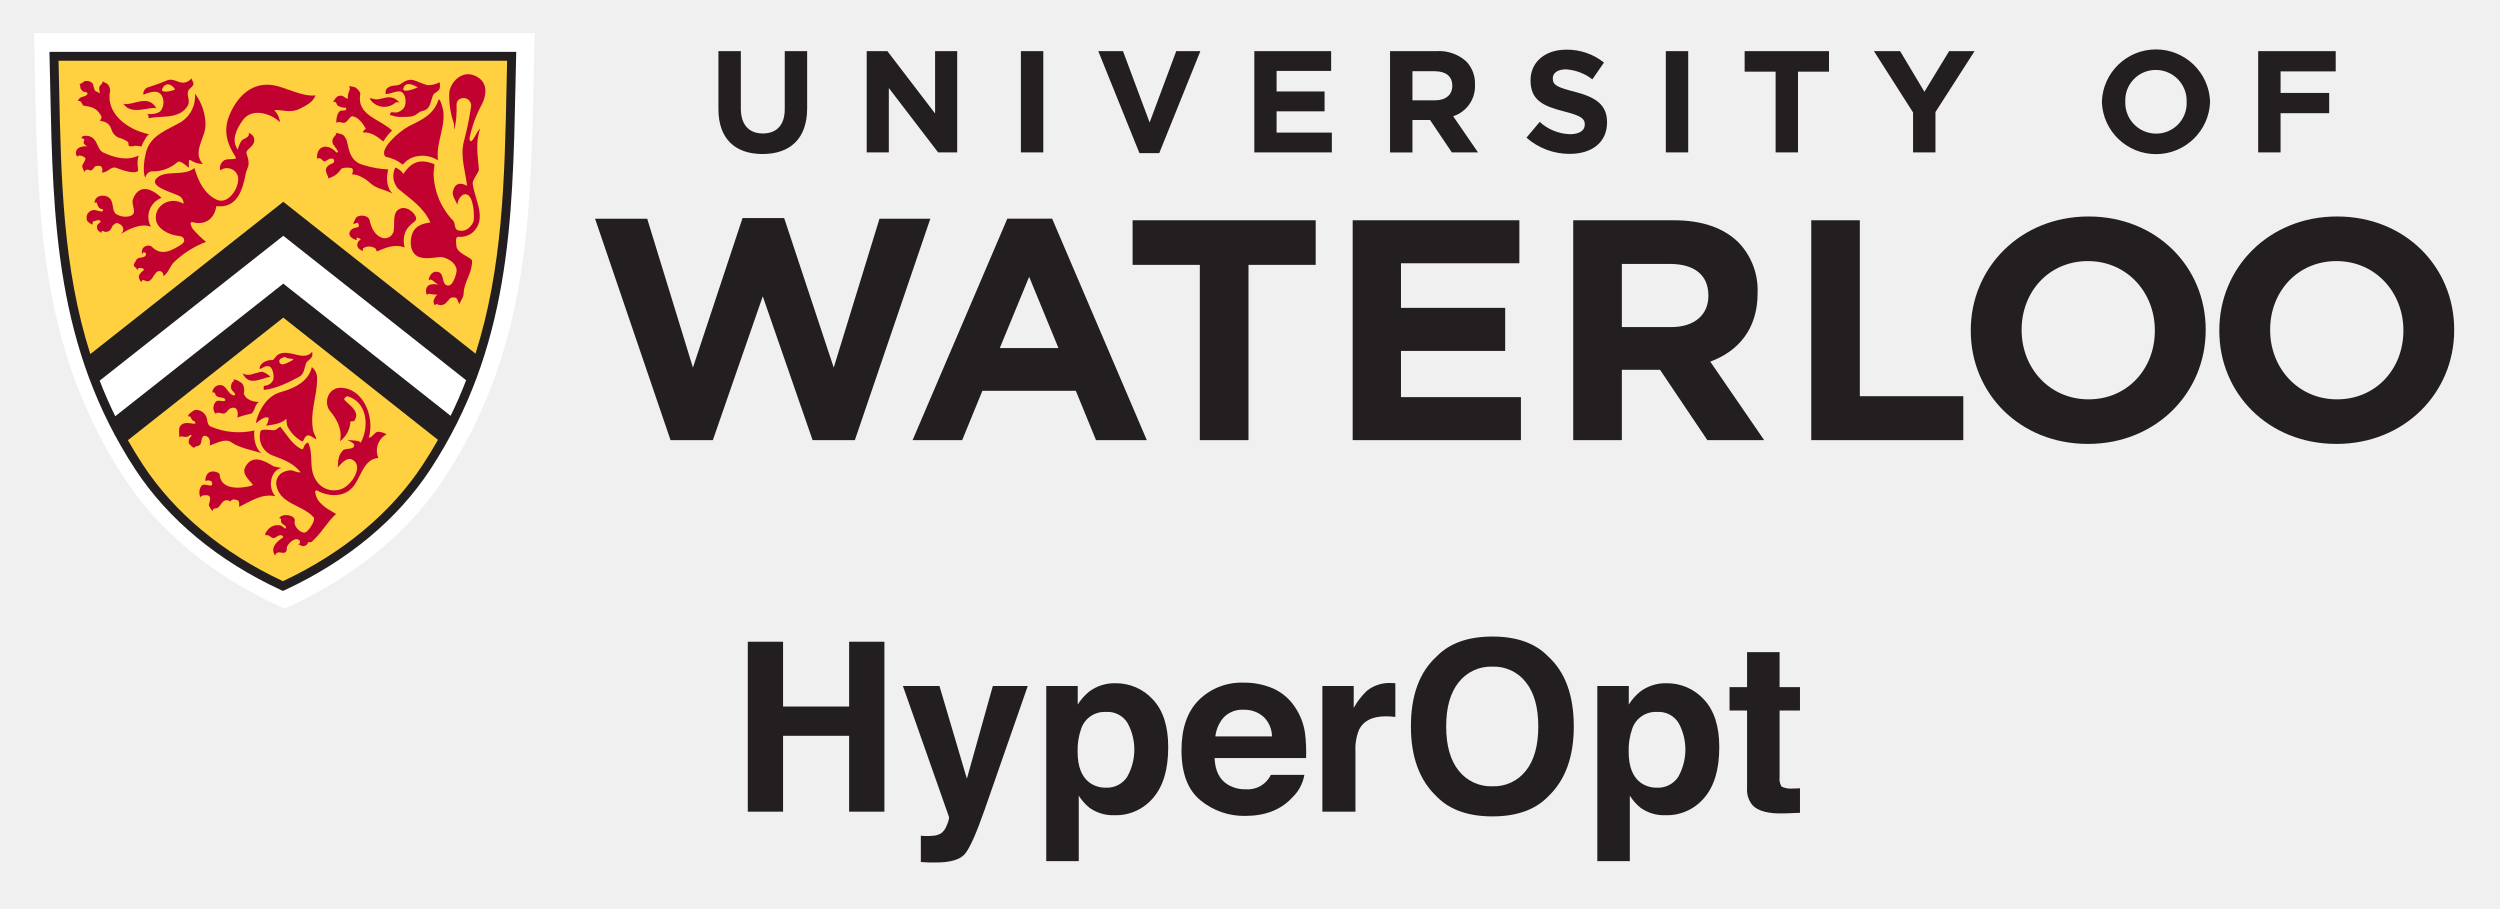
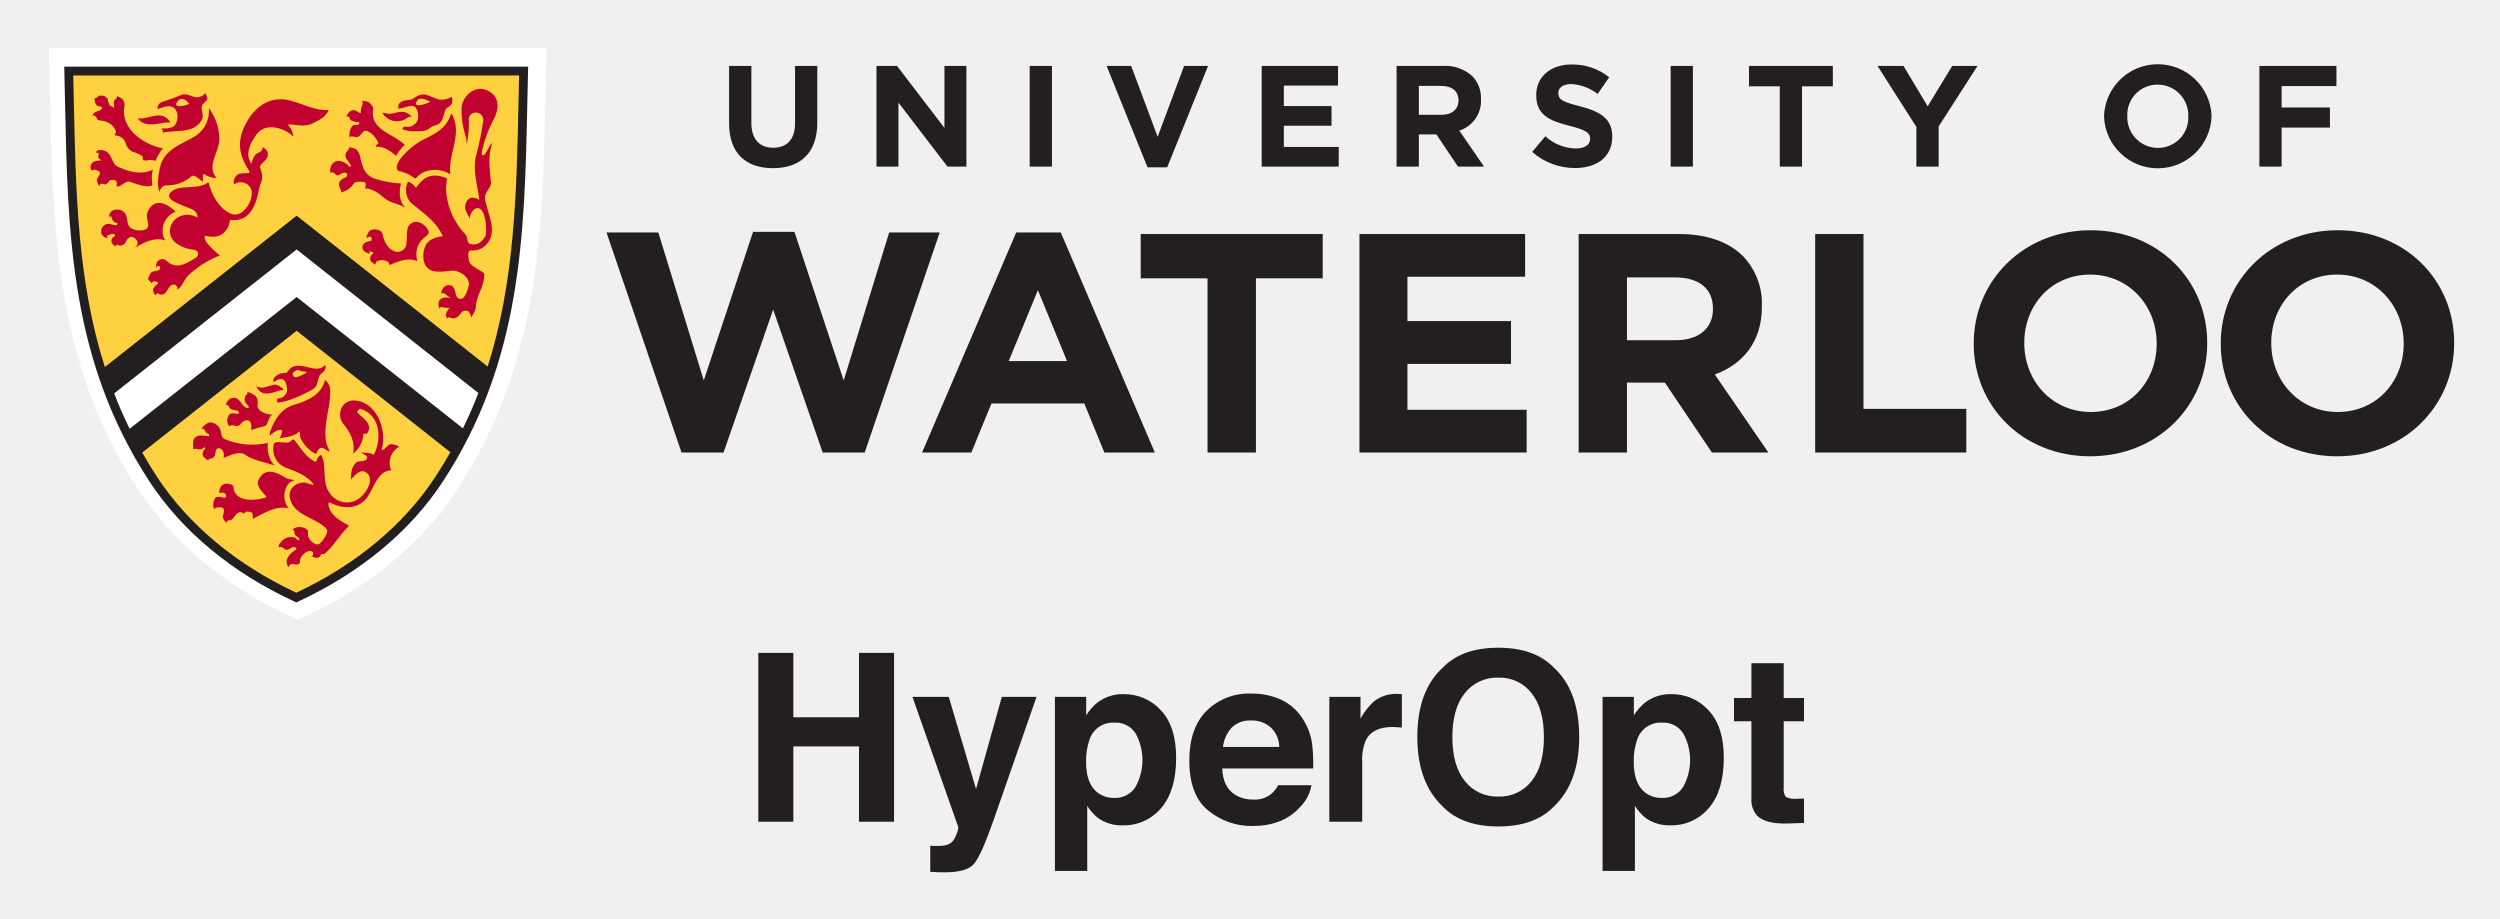
- <svg xmlns="http://www.w3.org/2000/svg" role="img" viewBox="0.82 1.82 503.36 182.86">
+ <svg xmlns="http://www.w3.org/2000/svg" role="img" viewBox="-2.24 -1.24 506.48 185.98">
  <defs>
    <style>.cls-1{fill:#231f20}.cls-3{fill:#ffd040}.cls-4{fill:#c10230}</style>
  </defs>
  <path d="M120.632 45.858h10.499l9.206 29.973 9.987-30.101h8.383l9.98 30.101 9.215-29.973h10.234L172.94 90.443h-8.507l-10.036-28.959-10.052 28.959h-8.516l-15.197-44.585zm93.304 26.048l-5.905-14.353-5.91 14.353zm-10.3-26.056h9.03l19.057 44.593h-10.225l-4.067-9.938h-18.813l-4.071 9.938h-9.983zm38.76 9.299h-13.537v-8.977h36.869v8.977h-13.529v35.294h-9.803V55.149zm30.777-8.977h33.563v8.652h-23.838v8.986h20.981v8.675h-20.981v9.292h24.149v8.666h-33.874V46.172zm64.11 21.505c4.775 0 7.507-2.532 7.507-6.26v-.128c0-4.176-2.934-6.326-7.698-6.326h-9.72v12.714zm-19.705-21.505h20.349c5.65 0 10.033 1.577 12.96 4.493a13.833 13.833 0 0 1 3.814 10.107v.134c0 7.149-3.874 11.642-9.53 13.728l10.857 15.809h-11.442l-9.531-14.17h-7.683v14.17h-9.794zm47.924 0h9.785v35.417h20.83v8.854h-30.615V46.172zm69.181 22.26V68.3c0-7.574-5.589-13.91-13.47-13.91-7.884 0-13.35 6.202-13.35 13.79v.12c0 7.592 5.592 13.926 13.48 13.926 7.873 0 13.34-6.196 13.34-13.793m-37.06 0V68.3c0-12.573 9.979-22.894 23.72-22.894 13.721 0 23.58 10.188 23.58 22.775v.12c0 12.595-9.984 22.9-23.71 22.9-13.724 0-23.59-10.183-23.59-22.768m87.104-.001V68.3c0-7.574-5.593-13.91-13.48-13.91-7.874 0-13.346 6.202-13.346 13.79v.12c0 7.592 5.596 13.926 13.467 13.926 7.885 0 13.359-6.196 13.359-13.793m-37.061 0V68.3c0-12.573 9.976-22.894 23.702-22.894 13.738 0 23.588 10.188 23.588 22.775v.12c0 12.595-9.979 22.9-23.709 22.9s-23.581-10.183-23.581-22.768M145.47 23.77V12.112h4.512v11.54c0 3.32 1.669 5.04 4.42 5.04s4.423-1.661 4.423-4.895V12.113h4.51V23.62c0 6.178-3.485 9.21-8.99 9.21-5.506 0-8.875-3.06-8.875-9.062zm29.859-11.657h4.16l9.606 12.56v-12.56h4.451V32.51h-3.838l-9.928-12.967V32.51h-4.451zm31.041 0h4.51V32.51h-4.51zm15.581 0h4.977l5.362 14.365 5.36-14.365h4.858l-8.284 20.543h-3.984zm31.419 0h15.466v3.993h-10.982v4.136h9.663v3.992h-9.663v4.287h11.125v3.99H253.37zm27.327 0h9.372a8.17 8.17 0 0 1 5.973 2.07 6.374 6.374 0 0 1 1.757 4.66v.06a6.34 6.34 0 0 1-4.393 6.322l5.009 7.286h-5.274l-4.389-6.529h-3.545v6.53h-4.51zm9.079 9.907c2.193 0 3.455-1.165 3.455-2.886v-.057c0-1.924-1.348-2.915-3.545-2.915h-4.479v5.858zm18.39 7.518l2.664-3.174a9.436 9.436 0 0 0 6.12 2.475c1.846 0 2.958-.729 2.958-1.923v-.059c0-1.137-.703-1.719-4.127-2.594-4.129-1.048-6.796-2.186-6.796-6.236v-.057c0-3.7 2.989-6.15 7.175-6.15a11.897 11.897 0 0 1 7.612 2.594l-2.343 3.381a9.638 9.638 0 0 0-5.327-2.01c-1.728 0-2.638.785-2.638 1.777v.057c0 1.342.881 1.777 4.427 2.68 4.157 1.08 6.498 2.566 6.498 6.12v.06c0 4.05-3.103 6.324-7.527 6.324a13.08 13.08 0 0 1-8.696-3.265zm28.057-17.425h4.508V32.51h-4.508zm22.107 4.139h-6.239v-4.14h16.987v4.14h-6.24v16.259h-4.508zm27.674 8.215l-7.877-12.354h5.27l4.893 8.187 4.976-8.187h5.125l-7.877 12.267v8.131h-4.51zm38.013-2.097v-.057a10.902 10.902 0 0 1 21.79-.06v.06a10.902 10.902 0 0 1-21.79.058zm17.073 0v-.057a6.21 6.21 0 0 0-6.208-6.41 6.112 6.112 0 0 0-6.15 6.35v.06a6.213 6.213 0 0 0 6.21 6.41 6.115 6.115 0 0 0 6.148-6.352zm14.403-10.257h15.61v4.079h-11.102v4.342h9.784v4.08H460v7.897h-4.508z" class="cls-1" />
  <path fill="#fff" d="M58.102 124.367l-1.198-.556c-13.307-6.126-24.044-15.027-31.06-25.736C9.025 72.395 8.47 45.867 7.883 17.784c-.046-2.129-.09-4.26-.142-6.4l-.07-2.905h100.81l-.071 2.907q-.081 3.224-.142 6.44c-.593 28.066-1.15 54.584-17.966 80.249-6.998 10.692-17.718 19.59-31 25.736z" />
  <path d="M57.87 43.06L18.374 74c-6.349-19.566-6.172-40.02-6.684-60.85h92.153c-.51 20.881-.273 41.252-6.666 60.862z" class="cls-3" />
  <path d="M89.855 90.697q-1.46 2.58-3.132 5.138C79.7 106.568 69.265 114.51 57.79 119.817c-11.522-5.306-21.952-13.25-28.98-23.982-1.095-1.667-3.067-5.019-3.067-5.019l32.128-25.513z" class="cls-3" />
  <path d="M30.831 28.856c-4.667-.985-8.821-4.438-7.819-8.82.01-.041-.179-1.131-.581-1.28-.033-.014-.099-.136-.167-.155a1.399 1.399 0 0 1-.475-.231c-.052-.04-.27-.11-.27-.188-.084.18-.067.347-.192.505a.672.672 0 0 1-.177.185c-.084.045-.09.121-.155.179-.35.35-.163.879-.109 1.281.016.102.06.226-.065.247-.15.027-.03-.04-.202-.145-.04-.026-.1-.09-.144-.11-.073-.036-.365-.076-.413-.147-.053-.075-.03-.1-.1-.162-.163-.145-.178-.431-.296-.73a2.288 2.288 0 0 1-.068-.368c0-.297-.761-.774-.466-.53.101.084-.017-.12-.423-.22a2.372 2.372 0 0 0-.844-.016.425.425 0 0 0-.159.09 1.767 1.767 0 0 1-.957.52c.065-.042.098.036.127.07.184.235.05.526.159.786a1.643 1.643 0 0 0 .514.625c.213.166.583-.052.746.238 0-.01.348.079.006.42-.628.63-1.325.121-1.845 1.288.787-.336.875.857 1.21.901 1.504.205 2.648.47 3.475 1.987.504.926-.904.97.37 1.186a2.08 2.08 0 0 1 1.406.891c.343.48.39 1.12.756 1.568a4.01 4.01 0 0 0 .69.651 2.796 2.796 0 0 0 .78.284c.174.047.278.133.444.193a1.693 1.693 0 0 1 .51.247c.125.104.444.213.516.357.131.255.027.515.165.771.043.07.24.008.324.034a.863.863 0 0 0 .304.029 4.547 4.547 0 0 1 .608-.116c.347-.04.307.069.757.047.096 0 .134.069.264.069.087 0 .239.094.263.014a5.819 5.819 0 0 1 .614-1.251 7.68 7.68 0 0 1 .548-.889c-.038.013.41-.3.371-.305m-11.644.541c1.366.733 1.181 2.541 2.413 3.126 2.192 1.038 4.808 1.751 7.139.613-.518 1.613.055 2.962-.172 3.143-.732.585-2.957-.11-4.381-.672-.982-.388-1.778 1.061-2.86.935a1.291 1.291 0 0 0 .103-.728c-.17-.526-.306-.677-1.184-.576-.566.063-.331.528-1.178.942-.335-.2-1.052-.422-1.157.212-.048.294-.645-1.029-.525-1.249.555-.991.668-1.223.63-1.436-.067-.326-1.268-.768-1.425-.491-.374.65-1.476-2.104 1.78-1.93-.877-.56-.775-.656-.571-1.322.026-.092-.302-.437-.526-.198a.446.446 0 0 1 .304-.56 2.452 2.452 0 0 1 1.61.191" class="cls-4" />
  <path d="M25.665 22.72c1.977.453 4.931-2.084 6.647.907-1.267-.46-5.012 1.536-6.647-.907m16.527 4.35c-.039 2.563-2.705 5.329-.543 7.768a4.482 4.482 0 0 1-2.546-.814c-.343-.278-.267 1.22-.222 1.53.041.262-1.643-1.58-2.274-1.13a7.544 7.544 0 0 1-5.21 1.902c-.738.026-1.122.616-1.331 1.256-.602-1.221-.154-4.003.19-5.238.94-3.389 4.359-4.394 7.103-6.013a6.097 6.097 0 0 0 2.711-5.664 10.44 10.44 0 0 1 2.122 6.403" class="cls-4" />
  <path d="M29.637 55.923c.335.075.086.35-.045.433a2.127 2.127 0 0 0-.634.672.885.885 0 0 0-.174.669 2.596 2.596 0 0 0 .165.513c.045.103.14.16.218.246a1.9 1.9 0 0 1 .154.195c-.074-.258.293-.518.378-.47 1.7.982 1.798-1.005 2.817-1.681a.795.795 0 0 1 1.156.926c1.015-.54 1.314-1.898 2.105-2.75a19.384 19.384 0 0 1 6.521-4.16 20.126 20.126 0 0 1-2.707-2.652c-.31-.504-.68-1.493.006-1.31 2.857.742 4.46-.993 4.778-3.232 4.23.543 5.332-3.437 5.903-6.445.276-1.46 1.08-1.587.202-4.074-.365-1.04 1.878-1.38 1.496-3.177a1.636 1.636 0 0 0-1.088-1.053c.347.967-1.282 1.212-1.46 1.607a5.704 5.704 0 0 0-.732 1.767c-1.38-1.897-.261-4.185 1.033-5.962 1.889-2.59 5.805-1.228 7.454.441a3.788 3.788 0 0 0-1.16-2.417c1.543-.198 3.215.738 5.32-.371 1.214-.644 2.44-1.193 3.01-2.62-2.583.354-6.082-1.625-8.408-2.028-4.338-.75-7.249 2.195-8.801 5.707-1.546 3.506-.555 6.124 1.122 8.744.422.661-1.49.226-2.242.615a1.885 1.885 0 0 0-.868 2.076 2.286 2.286 0 0 1 3.597 1.311c.303 2.283-2.009 5.604-4.244 4.61-2.39-1.069-3.745-3.58-4.54-6.403-2.042 1.752-5.823.305-7.578 2.016-1.67 1.627 2.602 2.73 4.264 3.495a1.74 1.74 0 0 1 1.126 1.68c-2.605-1.525-5.742.202-5.589 2.973.118 2.07 2.662 3.357 4.782 3.532.883.07 1.415 1.05.341 1.716-1.883 1.172-3.982 2.479-6.011.362a1.357 1.357 0 0 0-1.795.51 2.51 2.51 0 0 0-.105 1.11c.108-.192.237-.466.41-.442.199.026.443.234.415.383-.175 1.038-1.545.364-1.97 1.173-.01.018-.031.034-.042.053-.026.066-.062.123-.092.183-.278.55-.66.895.024 1.322-.018-.1.339.437.331.531a.535.535 0 0 1 .554-.49l.301.032z" class="cls-4" />
  <path d="M20.82 46.173a1.155 1.155 0 0 0-.814.138c-.169.074-.373-.005-.478.167a.423.423 0 0 0-.066.337c.017.063.044.181.098.218a1.772 1.772 0 0 1-.965-.513c-.09-.08-.144-.168-.23-.256-.054-.057-.047-.161-.084-.24a.642.642 0 0 1-.023-.262 1.492 1.492 0 0 1 .095-.723 1.404 1.404 0 0 1 .178-.298 1.706 1.706 0 0 1 .183-.197 1.54 1.54 0 0 1 .628-.38 1.566 1.566 0 0 1 1.073.074 6.376 6.376 0 0 0 .869.177c.151.043.432-.39.229-.44-.89-.214-.885-.454-1.218-1.347-.155-.176-.358.025-.446.117-.003-1.715 2.04-1.828 2.896-1.148 1.264 1.013.314 2.992 1.869 3.54a3.395 3.395 0 0 0 2.502.154c1.502-.636.004-2.137.488-3.408.98-2.562 3.151-2.696 5.738-.227a4.085 4.085 0 0 0-2.129 5.817c-2.04-.797-4.612.546-6.046 1.456 1.333-1.328-.54-2.402-1.012-2.165l-.569.394c-.272.344-.293.698-.63 1.026a.962.962 0 0 1-.54.281.907.907 0 0 1-.85-.138c-.055-.034-.24.045-.273.089-.163.2-.006.297-.009.372-.033-.024-.245-.195-.275-.218a1.965 1.965 0 0 1-.534-.467 1.242 1.242 0 0 1-.066-.966c.133-.268.405-.353.586-.537.172-.172-.033-.435-.24-.466m49.723-22.589c.184.118-.014.448-.225.508-.248.068-.596-.036-.813.048-.974.356-.976 2.737-.843 2.46.147-.303.865-.105 1.329-.014.75.153 1.319-1.365 1.813-1.323 1.168.106 2.261 1.551 2.706 2.5.08.175-.49.182-.528.767 1.593-.15 2.937.879 4.089 1.82a9.828 9.828 0 0 1 1.761-2.202c-2.394-2.318-7.153-3.035-6.419-7.26.097-.541-.519-1.02-.79-1.286-.312-.295-1.017-.31-1.448-.413.453.936-.366 1.027-.249 2.513 0 .047-.135.017-.186-.005a6.038 6.038 0 0 1-.803-.467 1.006 1.006 0 0 0-.75-.073 1.05 1.05 0 0 0-.455.198 2.093 2.093 0 0 0-.499.599c-.032.039-.062.088-.098.125a.726.726 0 0 0-.16.293c.125-.012.51.017.577.12.11.173.114.37.246.536.164.209.302.215.54.314a2.218 2.218 0 0 0 1.114.192m6.281-1.652c1.495-.11 2.976-1.251 4.629.679a.877.877 0 0 0-.847-.047 3.412 3.412 0 0 1-5.22-.845c.477-.076 1.052.243 1.438.213m6.467 5.397c2.455-1.236 4.938-2.23 5.949-5.261.197-.59.652.881.68.965 1.3 3.7-1.29 7.376-.757 11.15a5.844 5.844 0 0 0-2.786-.916c-3.373-.097-4.172 1.943-4.363 1.753a7.921 7.921 0 0 0-3.387-1.553c-1.576-1.45 2.972-5.28 4.664-6.138M76.42 51.862c.338.516-.111-.294.273.587 1.778-.74 3.617-1.59 5.584-.794-.872-3.979 2.048-4.945 2.278-5.542.37-.953-1.58-2.852-3.05-2.323-1.875.668-1.095 3.021-1.447 4.67a1.826 1.826 0 0 1-2.272 1.256c-1.552-.532-2.175-1.97-2.558-3.585-.257-1.073-2.359-1.203-2.813-.324-1.29 2.497.767-.29.634 1.606-.022.322-1.508.08-1.84 1.203-.226.766.502 1.278 1.42 1.548.17.05-.177-.38.054-.474.167-.066.84.294.76.338-.884.54-1.11 1.786.47 2.329.011.002-.115-.448.004-.538a2.258 2.258 0 0 1 2.525.043M49.683 77.02c1.478.68 1.956-.05 3.899-.363a4.035 4.035 0 0 1 1.684 1.025c-1.947.307-4.318 1.995-5.583-.662m-.793 1.549a.792.792 0 0 0-.337-.188 1.257 1.257 0 0 0-.39-.117 6.55 6.55 0 0 1-.317-.078c-.009.087.104.312.04.37-.155.143-.21.11-.335.295a.766.766 0 0 0-.114.23 5.116 5.116 0 0 0-.13.554 1.972 1.972 0 0 0 .056.417c.014.048.117.257.147.314l.223.241c.273.279.05.115.387.45.172.16-.08.442-.245.394-1.143-.328-1.303-1.649-2.344-2.053a1.565 1.565 0 0 0-1.964 1.445.433.433 0 0 1 .572.233c.28 1.159 1.983.469 2.024 1.281.03.533-1.275-.09-1.79.25a1.866 1.866 0 0 0-.175 2.514c.622-.586 1.394.272 1.995-.154.423-.302.572-.725 1.003-.914 1.31-.575 1.695.624 1.406 1.831a21.907 21.907 0 0 1 2.753-.775c.69-.185.72-1.768 1.565-2.353-1.198-.004-2.68-.521-3.012-1.685-.031-.123.053-.266.064-.407a2.789 2.789 0 0 0-.18-1.28 1.218 1.218 0 0 0-.093-.15c-.047-.062-.087-.131-.133-.199a1.46 1.46 0 0 0-.466-.346c-.076-.05-.169-.064-.224-.14m-8.786 8.229c.524 1.013-2.059-.611-3.028.89-.308.481-.141 1.567-.141 2.18.591-.536 1.183.484 2.29-.493.124.11.256.179.088.35a1.28 1.28 0 0 0-.422 1.415 3.12 3.12 0 0 0 1.062.913c.094-.66 1.229 0 1.406-1.3.076-.536.233-1.426 1.014-1.103.711.293.859 1.094.693 1.891 1.134-.37 3.129-1.526 4.319-.67 1.6 1.148 4.228 1.625 6.1 2.202-1.242-.859-1.637-3.099-1.43-4.557a14.376 14.376 0 0 1-8.776-.78c-.747-.346-.647-1.205-.872-1.914a2.317 2.317 0 0 0-2.177-1.462c-.491.036-1.67 1.062-1.447 1.113-.077-.017-.075.15-.114.224a.429.429 0 0 1 .604.238 1.391 1.391 0 0 0 .282.484c.167.163.456.202.549.379m7.065 16.028c.573-.698 1.049-.325 1.299-.32.598.02.557.858.496 1.395 2.344-1.13 4.576-2.74 7.327-2.148-1.601-1.668-1.033-5.247 1.23-5.69a14.293 14.293 0 0 1-1.615-.335c-1.969-1.242-4.376-2.429-5.7.175-.659 1.296.55 2.34 1.455 3.405.163.196-.1.313-.312.368-2.152.55-6.12.871-6.297-2.334-.02-.324-.852-.591-1.389-.577-1.594.048-1.568 2.072-1.387 1.931.349-.263 1.416-.169 1.287.641-.12.757-1.606-.398-2.198.364a2.38 2.38 0 0 0-.13 2.378c-.07-.256.23-.446.39-.47 1.654-.278 1.747.295 1.258 1.888-.038.12.489 1.13.836 1.22a.459.459 0 0 1 .026-.307.401.401 0 0 1 .211-.163c.18-.056.363-.048.545-.096a1.106 1.106 0 0 0 .232-.13 1.232 1.232 0 0 0 .312-.313c.386-.48.724-1.097 1.372-1.16a1.11 1.11 0 0 1 .746.27" class="cls-4" />
  <path d="M64.262 110.243c1.51-1.495 2.602-3.485 4.218-4.941-1.77-1.04-3.968-2.123-4.2-4.455-.018-.157.245-.332.308-.303 2.463 1.377 5.785 1.486 7.563-1.017 1.432-2.025 2.054-5.311 4.851-5.5a3.751 3.751 0 0 1 1.646-4.77 3.707 3.707 0 0 0-1.76-.51c-.705.121-1.008 1.074-1.813 1.222 1.266-4.246-1.182-10.175-5.88-10.073a2.67 2.67 0 0 0-2.311 1.685 3.025 3.025 0 0 0 .244 2.812c1.539 1.835 2.65 3.833 2.164 6.252a5.218 5.218 0 0 0 2.07-3.805c-.007-.37.667-.105.771-.258 1.284-1.871-.816-3.03-1.93-4.21-.31-.318.476-.813.576-.78 4.03 1.2 4.411 6.14 2.684 9.35-.459-.572-2.165-.385-2.742-.579 1.884.946 1.397 1.081 1.317 1.392-.142.564-1.833.32-2.162.734-.564.72-.99 1.036-1.034 3.422.782-.838 1.807-2.11 2.916-1.543 2.373 1.211-.116 5.293-2.353 5.969a4.206 4.206 0 0 1-4.864-1.687c-1.711-2.395-.469-5.296-1.684-7.725-1.013.25-.782 1.564-1.31 1.33-1.863-.86-2.922-2.842-4.272-4.503-.557.2-.806.716-1.345.69-.797-.035-2.302-.278-2.624.12a4.029 4.029 0 0 0 2.649 5.053c2.235.83 4.007 1.57 5.414 3.306-.944.074-1.272-.378-2.043-.407a3.375 3.375 0 0 0-1.813.558 2.537 2.537 0 0 0-1.081 2.205c.515 4.079 5.327 4.135 7.541 6.715.382.436-.58 2.209-1.486 2.928-.772.612-2.625-.926-2.324-2.229.244-1.036-2.282-1.736-3.167-.544.352-.04.44.193.407.352-.157.963 1.04 1 1.001 1.487-.055.673-.64-.284-1.102-.37a2.582 2.582 0 0 0-2.63.966c-.179.24-.58.635-.404 1.051.781-.377 1.188.83 1.914.455.44-.224.804-.614 1.336-.478.213.057.432.342.239.464-1.42.907-2.557 2.18-1.528 3.627a.744.744 0 0 1 .51-.637c.416-.117.963.165 1.367.035.661-.224.319-.874.573-1.341.393-.739 1.735-1.957 2.489-1.067.14.159.03.755-.375.76.416-.005.789.4 1.144.325a.994.994 0 0 0 .297-.067.733.733 0 0 0 .231-.12 1.048 1.048 0 0 0 .386-.608c.303.026.69.058.888-.203a5 5 0 0 1 .646-.655" class="cls-4" />
  <path d="M57.395 80.75c2.64-.737 5.573-2.1 6.204-5.018a2.71 2.71 0 0 1 1.062 2.234c.058 3.658-1.549 6.818-.769 10.647.086.432.882 1.793.52 1.632-.439-.197-1.367-1.064-1.88-.66-.637.498-.595 1.285-.904 1.102a7.14 7.14 0 0 1-2.949-3.08c-.219-.506-.127-1.589-.271-1.435-.88.957-2.685 1.162-4.022 1.364a2.95 2.95 0 0 0 .529-1.587c-1.051-.525-2.562 1.266-2.537 1.038a3.313 3.313 0 0 1 .174-.915c.784-2.291 2.26-4.612 4.843-5.322M37.78 18.476a2.368 2.368 0 0 0 1.626-.898c-.034.383.53.927.321 1.335-.261.513-.922.819-1.05 1.297-.272.975.516 1.929-.059 2.895-1.694 2.852-5.392 1.91-7.92 2.542a.786.786 0 0 0-.232-.893c1.121.143 2.612-.102 2.913-.944a2.921 2.921 0 0 0 .063-2.664c-.81-1.415-2.492-.755-3.756-.263a1.38 1.38 0 0 1 1.105-1.533 40.01 40.01 0 0 0 3.8-1.39c1.086-.406 2.076.545 3.19.516m-1.872 1.42c.111-.05.168-.126.154-.14-.957-1.337-2.11-1.204-2.596-.014-.33.805 1.595.546 2.442.154m50.697 3.957c-.361.31-.965.302-1.375.578-.25.174-.476.358-.735.514a3.522 3.522 0 0 1-.618.27 2.936 2.936 0 0 1-.628.094 2.851 2.851 0 0 1-.503.039c-.202 0-.827.017-1.027.013a5.847 5.847 0 0 1-1.044-.052 4.781 4.781 0 0 1-.803-.206 1.886 1.886 0 0 0-.545-.095.748.748 0 0 1 .198-.525c.2-.172.24-.018.532-.044.013-.003.414.034.43.034a2.104 2.104 0 0 0 .219-.016 1.111 1.111 0 0 0 .346-.098 2.05 2.05 0 0 0 .433-.215c.044-.039.097-.075.143-.12.096-.09.227-.137.313-.244a1.867 1.867 0 0 0 .51-1.086 3.604 3.604 0 0 0-.007-.972c-.009-.052-.018-.104-.021-.151a1.931 1.931 0 0 0-.27-.724c-.733-1.391-2.493-.029-3.698-.091a2.018 2.018 0 0 1 .11-.928c.86-1.104 2.19-.56 2.879-1.068 2.321-1.71 2.937-.476 5.362.19a4.404 4.404 0 0 0 2.459-.548c.168-.071.166 1.02.08 1.241-.29.765-1.084.727-1.364 1.412-.408 1.006-.47 2.423-1.54 2.93m-1.512-4.597c.106-.062-.085.082.005-.008-1.046-.52-2.408-1.203-2.886.188-.35 1.018 1.975.305 2.881-.18" class="cls-4" />
  <path d="M60.728 73.3c1.073.252 2.244.287 2.94-.648.34 1.447-.991 1.63-1.24 2.338-.373 1.077-.35 2.154-1.398 2.71-2.087 1.106-4.7 2.434-7.094 2.628.018-.29-.184-.824.2-.844a1.99 1.99 0 0 0 1.682-1.15c.262-.689-.037-2.357-.661-2.681-.723-.38-1.354.202-2.018.492-.278-.73.866-1.942 2.661-1.836-.047-.003.89-1.018.845-.986 1.174-.803 2.46-.399 4.083-.024m-3.189 1.868c.414.152 1.645-.521 2.09-.77a1.29 1.29 0 0 0 .27-.253c.007-.011-.008-.037-.026-.04a9.675 9.675 0 0 0-1.018-.137c-.258-.03-.45-.207-.71-.255a.339.339 0 0 0-.201.02c-.099.037-.133.11-.213.147-.125.057-.302.057-.414.16a.675.675 0 0 0-.248.35.685.685 0 0 0 .11.564.747.747 0 0 0 .36.214M93.293 63.18c-.036-.353.847-1.398.87-2.169.084-2.615 1.667-3.85 1.713-6.645.01-.728-3.024-1.413-3.156-2.985-.063-.778-.322-1.905.462-1.888a3.912 3.912 0 0 0 2.707-.785c3.174-2.781.494-6.58.11-9.935-.083-.736 1.284-2.32 1.245-2.84-.22-2.846-.75-5.44.268-8.237-.798.71-1.038 1.885-1.707 2.484-.326.3-.486-.362-.464-.467a24.8 24.8 0 0 1 2.53-6.949c1.353-2.769.676-5.02-1.828-5.846-2.298-.761-4.515 1.366-4.763 3.55a16.687 16.687 0 0 0 .874 6.048c.138.48.055 1.028.157 1.445a20.081 20.081 0 0 0 .43-5.14 1.26 1.26 0 0 1 .776-1.128 1.525 1.525 0 0 1 2.164 1.477 60.907 60.907 0 0 1-1.492 7.244c-.72 2.979.352 5.931.668 8.825-1.15-.67-2.397-.703-2.84 1.076-.242.945.616 1.94.88 2.777.026-1.139 1.105-2.691 2.154-1.998 1.286.852 1.332 4.936 1.049 5.478-.626 1.182-1.652 2.029-3.076 1.61-.804-.235-.478-1.418-.959-1.918a14.12 14.12 0 0 1-3.943-9.421c-.036-.532.244-1.93.166-1.959-3.347-1.373-4.888-.005-6.277 1.959-.24-.594-1.517-1.426-1.619-1.24a3.855 3.855 0 0 0 .5 4.123c2.58 2.222 5.136 3.71 6.587 6.886-1.546.2-3.06.647-3.654 2.257-.62 1.681-.407 4.018 1.377 4.702 1.455.557 3.953-.066 4.5.004 1.546.201 3.274 1.526 3.032 2.982-.013.074-.663 3.47-2.14 2.626-.801-.455-.352-2.317-1.57-2.61-1.642-.394-2.046 1.888-1.838 1.691.524-.494.887.325 1.903.882-3.439-.742-2.37 2.395-2.246 2.049.177-.487.8.022 2.032-.063.045 0-.269.257-.285.284a5.001 5.001 0 0 0-.428.801.902.902 0 0 0-.038.49 1.027 1.027 0 0 0 .166.461.208.208 0 0 0 .087.078c.015.005.064.084.074.084.074.007-.068-.241.131-.256a.876.876 0 0 1 .232-.011c.09.033.208.09.303.117.089.022.182.039.28.056a.895.895 0 0 0 .523-.034 1.891 1.891 0 0 0 .51-.211c-.22.15.243-.222.223-.181.213-.456.347-.325.392-.404.366-.693.684-.76 1.492-.662.078.008.227.172.275.244.058.086.225.522.195.36.058.322.257.523.286.832M68.496 31.683c-.208-.133-.278-.45-.422-.581-.044-.047-.082-.102-.128-.151a.636.636 0 0 1-.133-.276 1.255 1.255 0 0 1 .374-1.391c.018-.016.014-.042.022-.06.023-.046.091-.068.103-.104.013-.042.086-.042.062-.098.03.014.032-.03.044-.04a.231.231 0 0 0-.077-.373 3.005 3.005 0 0 1 .43.04 1.648 1.648 0 0 0 .166.033c.543.07 1.226.315 1.372.858l.191.216c.565 1.31.372 4.525 3.518 5.297a19.601 19.601 0 0 0 4.967.88c-.406 1.629-.4 3.697.897 4.877-1.888-1.024-3.147-.808-4.787-2.355-.734-.69-2.44-1.63-3.265-1.492-.34.057.47-1.085-.287-1.313-.496-.147-1.821-.115-2.048.224-1.089 1.629-2.234 1.62-2.618 1.948.442-.374-1.781-2.177.98-3.155.264-.098.361-.695.036-.846-.54-.248-.991.123-1.525.433-.611.362-.752-.962-1.712-.473-.198-2.826 2.333-3.07 3.84-1.306.105.132.527-.028.352-.178z" class="cls-4" />
  <path d="M10.773 12.261l.022.912q.077 3.118.138 6.22c.564 26.977 1.097 52.457 17.125 76.931 6.614 10.098 16.765 18.502 29.356 24.303l.377.174.376-.174c12.572-5.818 22.706-14.222 29.304-24.303 16.026-24.465 16.562-49.935 17.127-76.905q.066-3.114.14-6.246l.022-.912zM20.89 78.458l36.97-29.16 36.813 29.083a90.586 90.586 0 0 1-3.123 7.162L57.86 58.93 24.023 85.626q-1.748-3.567-3.134-7.168zM85.972 95.35c-6.351 9.703-16.091 17.817-28.184 23.486-12.11-5.655-21.865-13.769-28.229-23.486a90.44 90.44 0 0 1-2.987-4.898l31.286-24.678L89 90.378a90.636 90.636 0 0 1-3.028 4.972zm16.837-75.967c-.39 18.564-.77 36.41-6.25 53.639L57.86 42.452l-38.858 30.66c-5.51-17.266-5.89-35.15-6.28-53.755q-.055-2.651-.116-5.315h90.32q-.064 2.674-.118 5.34z" class="cls-1" />
  <path fill="none" d="M-84.079-67.158H588.08v267.397H-84.079z" />
  <path d="M151.383 165.242V131.03h7.103v13.044h13.3V131.03h7.103v34.213h-7.103V149.97h-13.3v15.273zm34.841 4.852l.836.046a10.42 10.42 0 0 0 1.857-.07 3.345 3.345 0 0 0 1.485-.534 3.572 3.572 0 0 0 1.08-1.647 3.99 3.99 0 0 0 .43-1.532l-9.297-26.415h7.358l5.524 18.662 5.223-18.662h7.033l-8.674 24.883q-2.515 7.195-3.978 8.924-1.465 1.73-5.856 1.73-.883 0-1.418-.012-.535-.012-1.603-.081zm46.717-27.437q3.094 3.273 3.094 9.61 0 6.685-3.025 10.19a9.817 9.817 0 0 1-7.791 3.505 8.164 8.164 0 0 1-5.045-1.509 9.748 9.748 0 0 1-2.15-2.437V175.2h-6.546v-35.258h6.336v3.737a10.682 10.682 0 0 1 2.29-2.6 8.45 8.45 0 0 1 5.279-1.694 10.01 10.01 0 0 1 7.558 3.272zm-5.078 4.76a4.707 4.707 0 0 0-4.373-2.253 4.973 4.973 0 0 0-4.994 3.412 12.782 12.782 0 0 0-.705 4.596q0 4.41 2.367 6.198a5.432 5.432 0 0 0 3.33 1.044 4.844 4.844 0 0 0 4.258-2.135 11.19 11.19 0 0 0 .117-10.863zm29.325-6.963a10.29 10.29 0 0 1 4.373 3.743 12.432 12.432 0 0 1 2.015 5.231 32.307 32.307 0 0 1 .218 5.021h-18.427q.154 3.808 2.646 5.338a6.72 6.72 0 0 0 3.647.952 5.143 5.143 0 0 0 5.035-2.9h6.754a8.264 8.264 0 0 1-2.453 4.571q-3.4 3.692-9.518 3.69a13.788 13.788 0 0 1-8.912-3.111q-3.86-3.113-3.86-10.13 0-6.573 3.484-10.082a12.2 12.2 0 0 1 9.048-3.508 14.411 14.411 0 0 1 5.95 1.185zm-9.896 5.715a6.87 6.87 0 0 0-1.763 3.916h11.398a5.523 5.523 0 0 0-1.763-3.998 5.798 5.798 0 0 0-3.924-1.364 5.246 5.246 0 0 0-3.948 1.446zm33.902-6.819q.128.012.57.035v6.777q-.627-.069-1.115-.092a17.205 17.205 0 0 0-.789-.024q-3.993 0-5.362 2.6a10.116 10.116 0 0 0-.766 4.503v12.093h-6.662v-25.3h6.314v4.41a14.004 14.004 0 0 1 2.669-3.458 7.267 7.267 0 0 1 4.828-1.556q.186 0 .313.012zm31.324 22.851q-3.876 3.994-11.211 3.994-7.335 0-11.211-3.994-5.2-4.897-5.2-14.112 0-9.401 5.2-14.112 3.876-3.993 11.21-3.993 7.335 0 11.212 3.993 5.176 4.71 5.176 14.112 0 9.215-5.176 14.112zm-4.468-5.199q2.494-3.133 2.495-8.913 0-5.757-2.495-8.901a8.156 8.156 0 0 0-6.743-3.146 8.263 8.263 0 0 0-6.778 3.134q-2.53 3.133-2.53 8.913t2.53 8.913a8.263 8.263 0 0 0 6.778 3.134 8.168 8.168 0 0 0 6.743-3.134zm35.843-14.345q3.095 3.273 3.094 9.61 0 6.685-3.025 10.19a9.818 9.818 0 0 1-7.791 3.505 8.167 8.167 0 0 1-5.046-1.509 9.727 9.727 0 0 1-2.15-2.437V175.2h-6.545v-35.258h6.337v3.737a10.641 10.641 0 0 1 2.289-2.6 8.445 8.445 0 0 1 5.279-1.694 10.008 10.008 0 0 1 7.558 3.272zm-5.078 4.76a4.709 4.709 0 0 0-4.374-2.253 4.974 4.974 0 0 0-4.994 3.412 12.805 12.805 0 0 0-.704 4.596q0 4.41 2.366 6.198a5.435 5.435 0 0 0 3.331 1.044 4.842 4.842 0 0 0 4.257-2.135 11.186 11.186 0 0 0 .118-10.863zm10.239-2.531v-4.712h3.528v-7.057h6.546v7.057h4.108v4.712h-4.108v13.37a3.005 3.005 0 0 0 .394 1.938 4.339 4.339 0 0 0 2.414.382c.202 0 .415-.002.638-.01q.337-.012.662-.035v4.944l-3.133.116q-4.69.161-6.407-1.625a4.835 4.835 0 0 1-1.114-3.505v-15.575z" class="cls-1" />
</svg>
